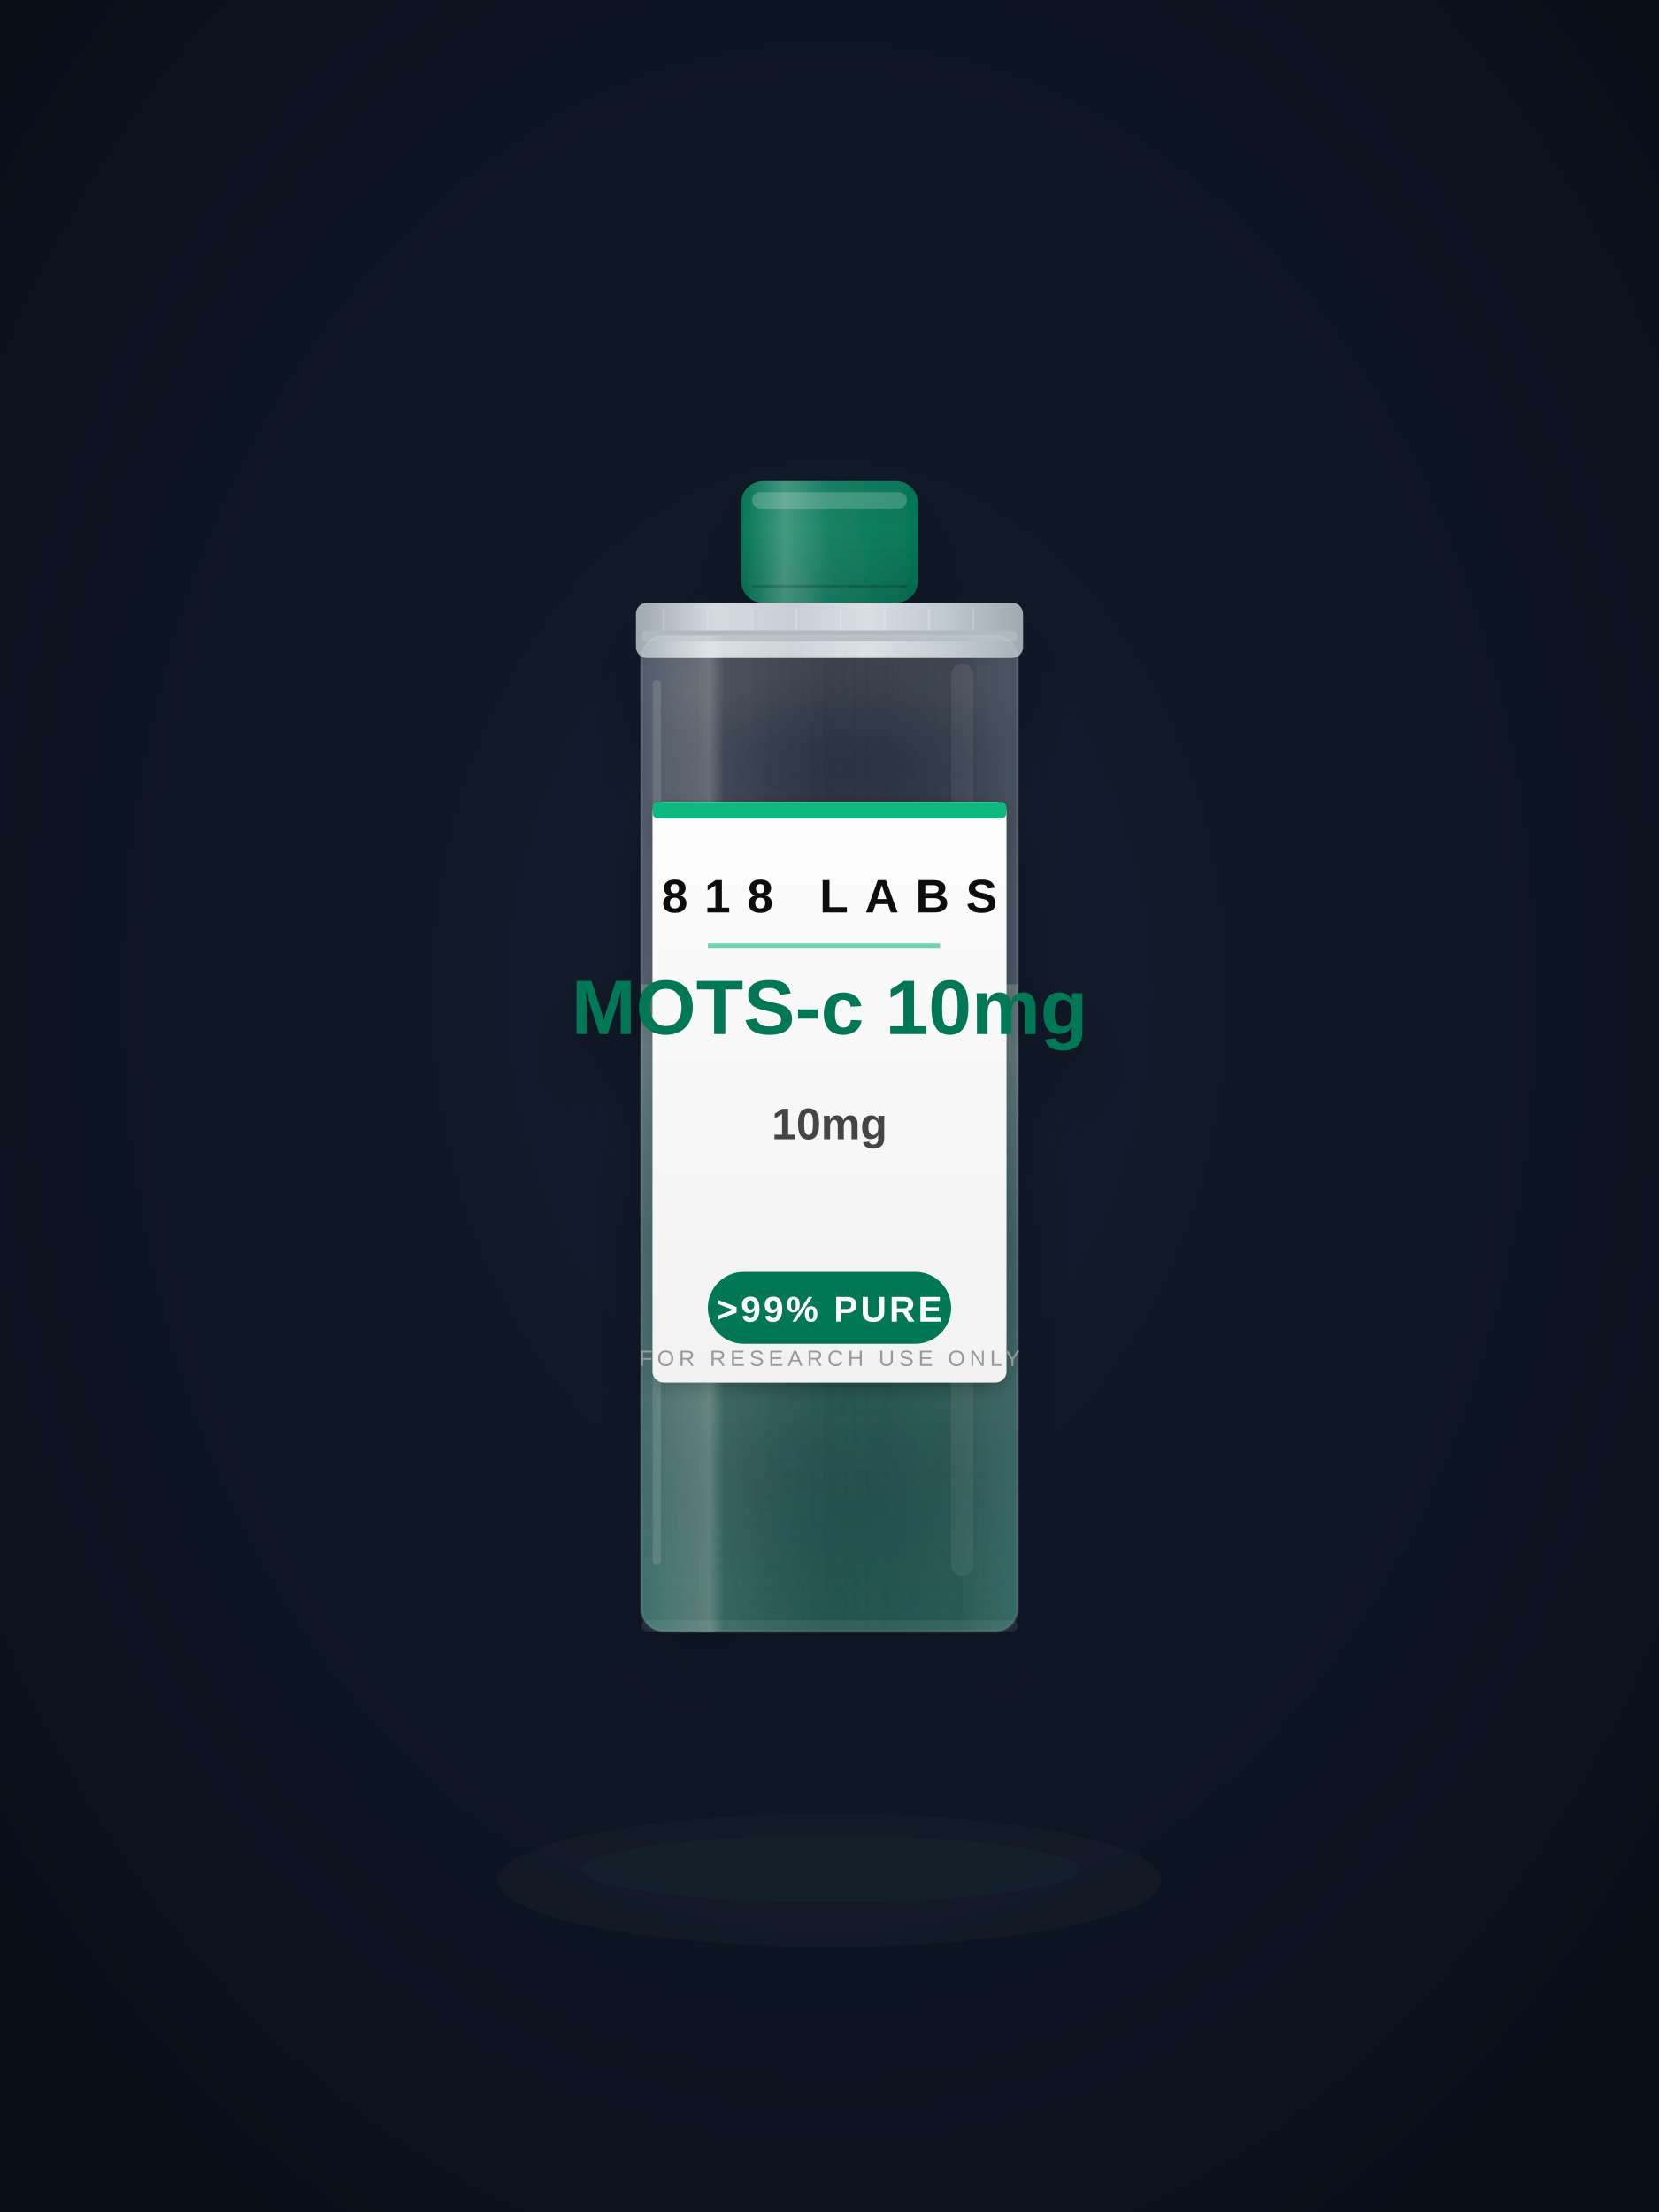
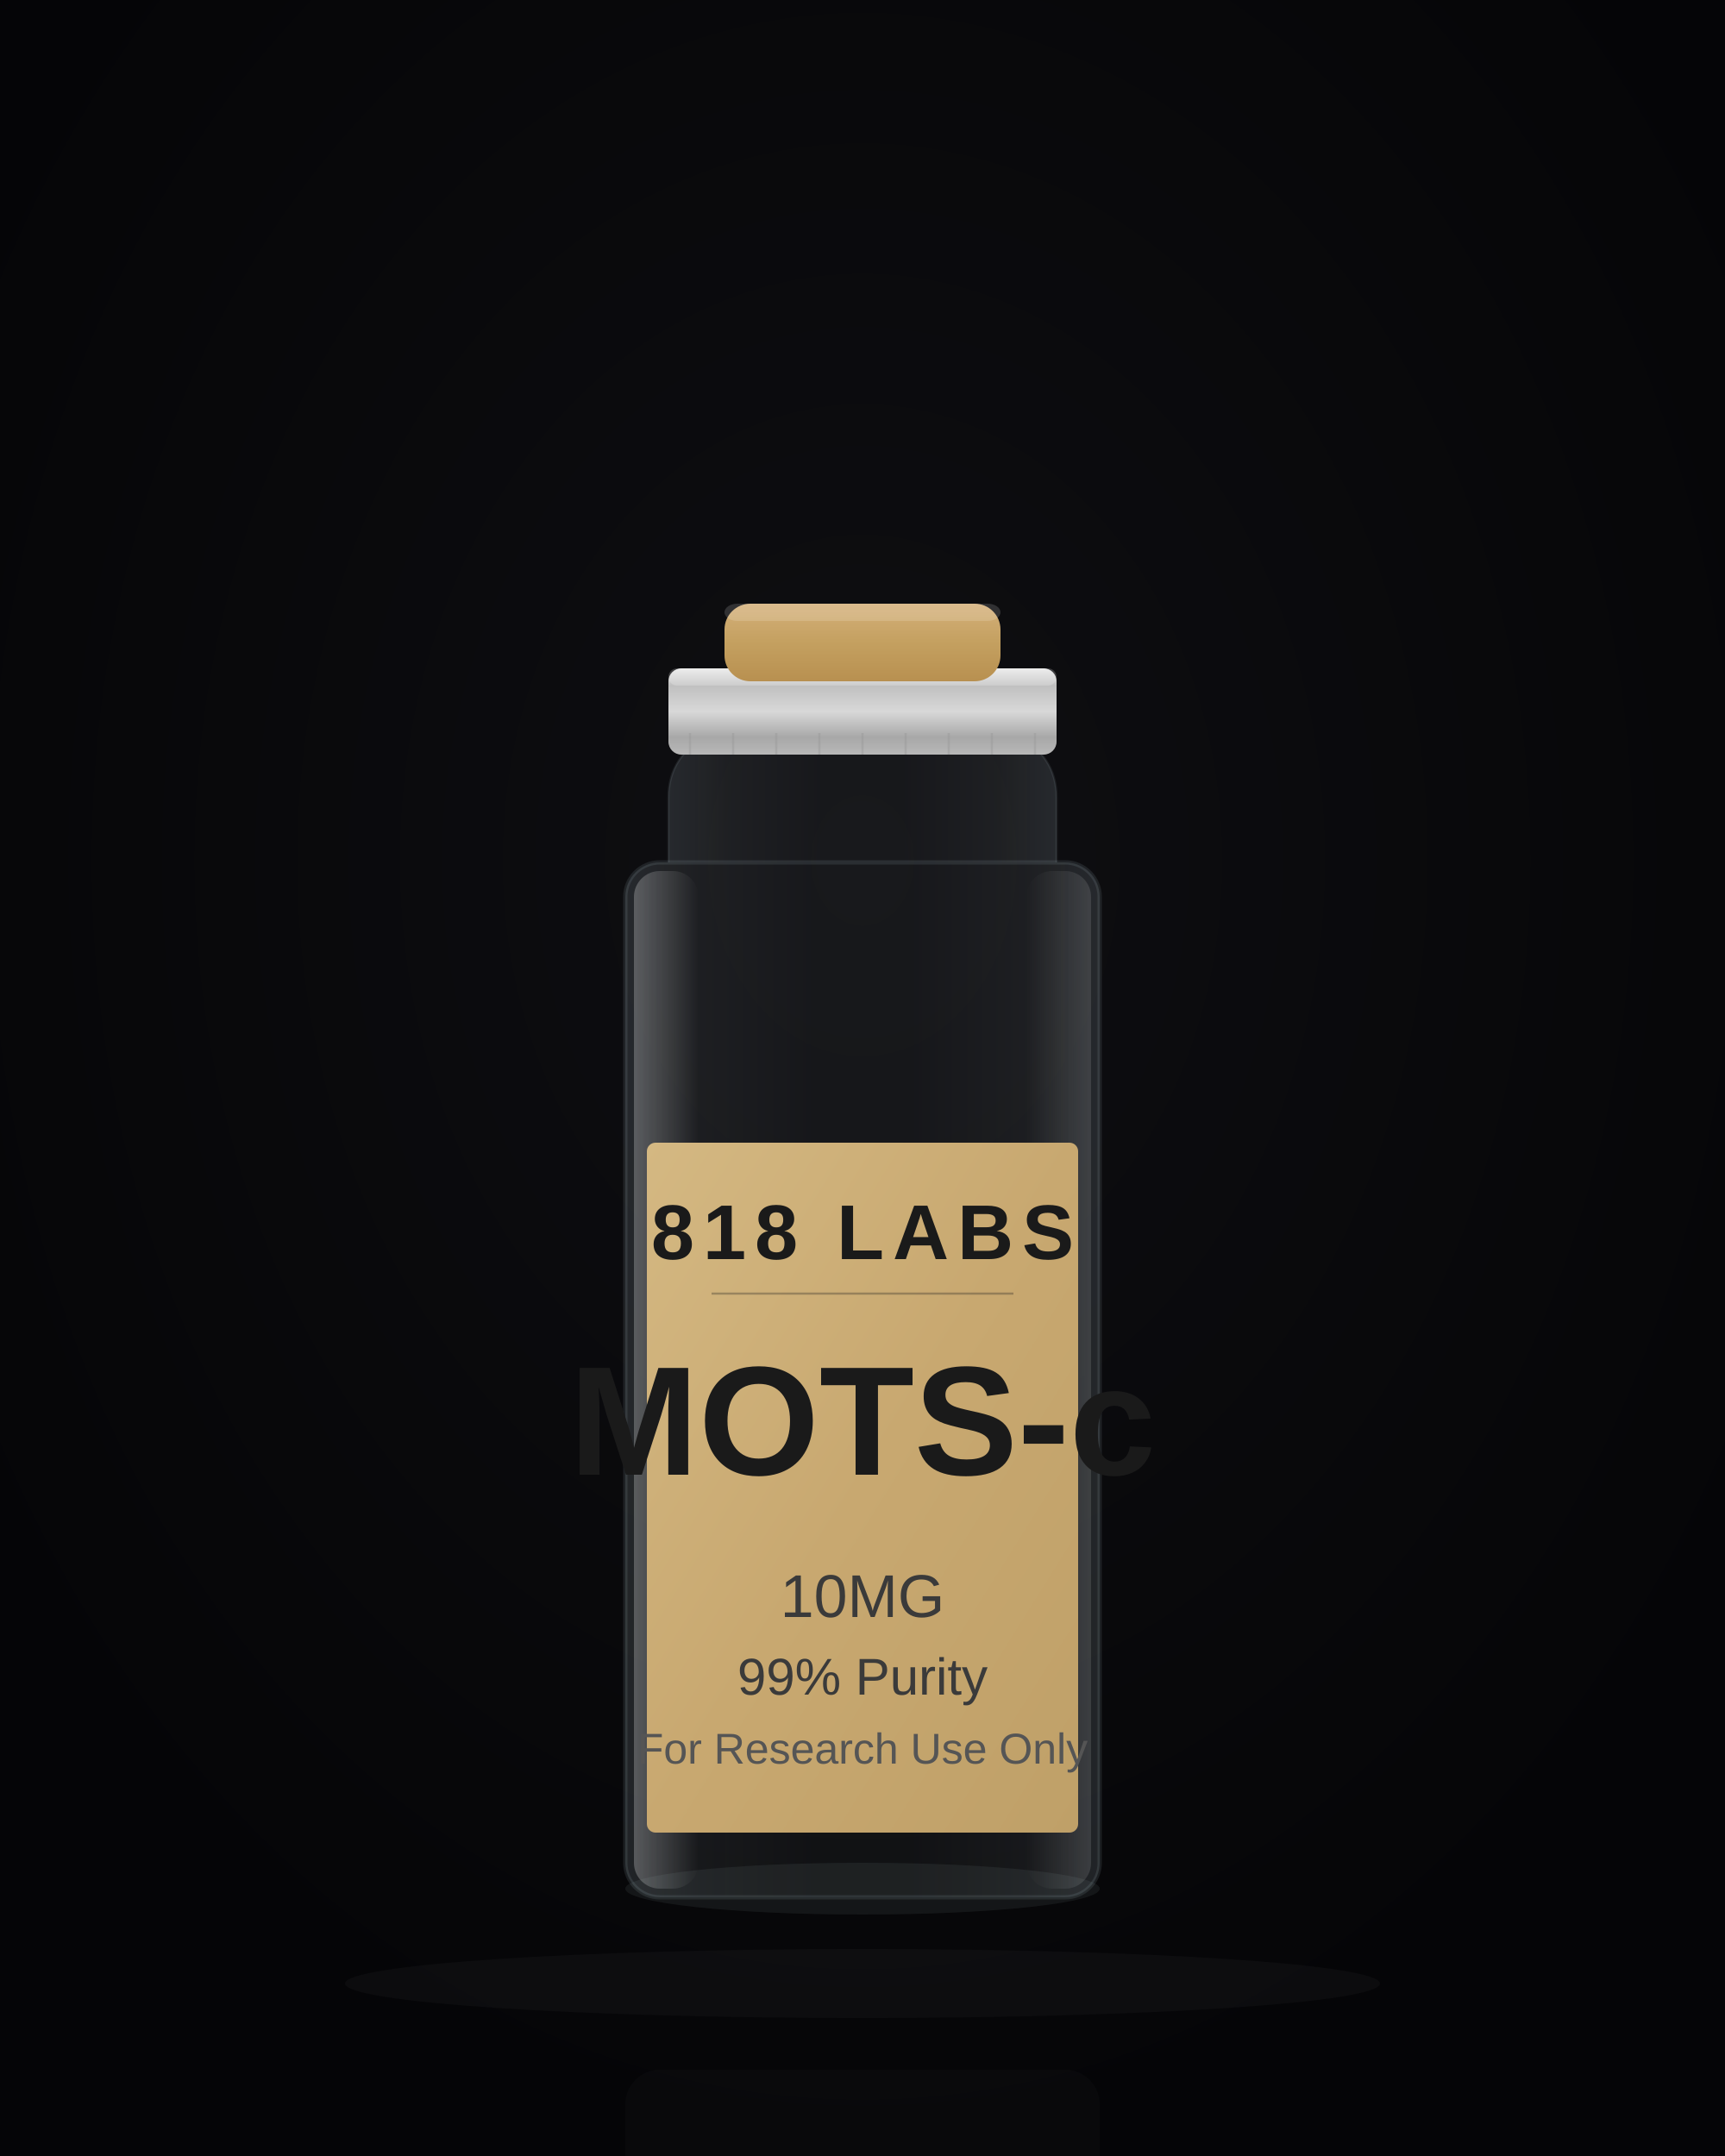
- <svg xmlns="http://www.w3.org/2000/svg" viewBox="0 0 300 400" width="300" height="400">
+ <svg xmlns="http://www.w3.org/2000/svg" viewBox="0 0 400 500" width="400" height="500">
  <defs>
-     <radialGradient id="rbgmotsc10mg" cx="50%" cy="45%" r="65%">
-       <stop offset="0%" stop-color="#141e30" />
-       <stop offset="100%" stop-color="#0a0f1a" />
+     <radialGradient id="bg" cx="50%" cy="40%" r="60%">
+       <stop offset="0%" stop-color="#0f0f12" />
+       <stop offset="100%" stop-color="#050507" />
    </radialGradient>
-     <linearGradient id="glassmotsc10mg" x1="0" y1="0" x2="1" y2="0">
-       <stop offset="0%" stop-color="#b8c5d4" stop-opacity="0.35" />
-       <stop offset="15%" stop-color="#e8edf2" stop-opacity="0.12" />
-       <stop offset="35%" stop-color="#f8fafc" stop-opacity="0.06" />
-       <stop offset="50%" stop-color="#f8fafc" stop-opacity="0.04" />
-       <stop offset="65%" stop-color="#f8fafc" stop-opacity="0.06" />
-       <stop offset="85%" stop-color="#e8edf2" stop-opacity="0.12" />
-       <stop offset="100%" stop-color="#b8c5d4" stop-opacity="0.3" />
+     <linearGradient id="glass" x1="0" y1="0" x2="1" y2="0">
+       <stop offset="0%" stop-color="rgba(180,200,210,0.15)" />
+       <stop offset="15%" stop-color="rgba(220,235,240,0.08)" />
+       <stop offset="40%" stop-color="rgba(200,215,225,0.05)" />
+       <stop offset="60%" stop-color="rgba(200,215,225,0.05)" />
+       <stop offset="85%" stop-color="rgba(220,235,240,0.08)" />
+       <stop offset="100%" stop-color="rgba(180,200,210,0.15)" />
    </linearGradient>
-     <linearGradient id="shinemotsc10mg" x1="0" y1="0" x2="1" y2="0">
-       <stop offset="0%" stop-color="white" stop-opacity="0" />
-       <stop offset="18%" stop-color="white" stop-opacity="0.25" />
-       <stop offset="22%" stop-color="white" stop-opacity="0.08" />
-       <stop offset="100%" stop-color="white" stop-opacity="0" />
+     <linearGradient id="glassHL" x1="0" y1="0" x2="1" y2="0">
+       <stop offset="0%" stop-color="rgba(255,255,255,0.25)" />
+       <stop offset="100%" stop-color="rgba(255,255,255,0)" />
    </linearGradient>
-     <linearGradient id="liqmotsc10mg" x1="0" y1="0" x2="0" y2="1">
-       <stop offset="0%" stop-color="#d1fae5" stop-opacity="0.2" />
-       <stop offset="40%" stop-color="#10b981" stop-opacity="0.12" />
-       <stop offset="100%" stop-color="#10b981" stop-opacity="0.25" />
+     <linearGradient id="glassHR" x1="0" y1="0" x2="1" y2="0">
+       <stop offset="0%" stop-color="rgba(255,255,255,0)" />
+       <stop offset="100%" stop-color="rgba(255,255,255,0.12)" />
    </linearGradient>
-     <linearGradient id="capmotsc10mg" x1="0" y1="0" x2="0" y2="1">
-       <stop offset="0%" stop-color="#047857" stop-opacity="0.95" />
-       <stop offset="40%" stop-color="#047857" />
-       <stop offset="100%" stop-color="#047857" stop-opacity="0.8" />
+     <linearGradient id="silver" x1="0" y1="0" x2="0" y2="1">
+       <stop offset="0%" stop-color="#e8e8e8" />
+       <stop offset="20%" stop-color="#c0c0c0" />
+       <stop offset="50%" stop-color="#d8d8d8" />
+       <stop offset="80%" stop-color="#a8a8a8" />
+       <stop offset="100%" stop-color="#b8b8b8" />
    </linearGradient>
-     <linearGradient id="caphimotsc10mg" x1="0" y1="0" x2="1" y2="0">
-       <stop offset="0%" stop-color="white" stop-opacity="0" />
-       <stop offset="25%" stop-color="white" stop-opacity="0.25" />
-       <stop offset="50%" stop-color="white" stop-opacity="0.08" />
-       <stop offset="100%" stop-color="white" stop-opacity="0" />
+     <linearGradient id="goldCap" x1="0" y1="0" x2="0" y2="1">
+       <stop offset="0%" stop-color="#d4b07a" />
+       <stop offset="50%" stop-color="#c4a060" />
+       <stop offset="100%" stop-color="#b89050" />
    </linearGradient>
-     <linearGradient id="crimpmotsc10mg" x1="0" y1="0" x2="1" y2="0">
-       <stop offset="0%" stop-color="#a0a8b0" />
-       <stop offset="20%" stop-color="#d4dae0" />
-       <stop offset="40%" stop-color="#c8cfd6" />
-       <stop offset="60%" stop-color="#d8dee4" />
-       <stop offset="80%" stop-color="#c0c8d0" />
-       <stop offset="100%" stop-color="#a0a8b0" />
+     <linearGradient id="label" x1="0" y1="0" x2="1" y2="1">
+       <stop offset="0%" stop-color="#d4b882" />
+       <stop offset="50%" stop-color="#c8a870" />
+       <stop offset="100%" stop-color="#bfa068" />
    </linearGradient>
-     <linearGradient id="lblmotsc10mg" x1="0" y1="0" x2="0" y2="1">
-       <stop offset="0%" stop-color="#fcfcfc" />
-       <stop offset="100%" stop-color="#f2f2f2" />
+     <linearGradient id="reflect" x1="0" y1="0" x2="0" y2="1">
+       <stop offset="0%" stop-color="rgba(180,200,210,0.08)" />
+       <stop offset="100%" stop-color="rgba(0,0,0,0)" />
    </linearGradient>
-     <filter id="vshadowmotsc10mg">
-       <feGaussianBlur in="SourceAlpha" stdDeviation="6" />
-       <feOffset dy="8" />
-       <feComponentTransfer>
-         <feFuncA type="linear" slope="0.35" />
-       </feComponentTransfer>
-       <feMerge>
-         <feMergeNode />
-         <feMergeNode in="SourceGraphic" />
-       </feMerge>
-     </filter>
-     <filter id="ishadowmotsc10mg">
-       <feGaussianBlur in="SourceAlpha" stdDeviation="1.5" />
-       <feOffset dy="1" />
-       <feComponentTransfer>
-         <feFuncA type="linear" slope="0.15" />
-       </feComponentTransfer>
-       <feMerge>
-         <feMergeNode />
-         <feMergeNode in="SourceGraphic" />
-       </feMerge>
-     </filter>
-     <clipPath id="vclipmotsc10mg">
-       <rect x="116" y="115" width="68" height="180" rx="4" />
-     </clipPath>
  </defs>
-   <rect width="300" height="400" fill="url(#rbgmotsc10mg)" />
-   <ellipse cx="150" cy="340" rx="60" ry="12" fill="white" opacity="0.02" />
-   <ellipse cx="150" cy="338" rx="45" ry="6" fill="#10b981" opacity="0.04" />
-   <g filter="url(#vshadowmotsc10mg)">
-     <rect x="134" y="87" width="32" height="22" rx="4" fill="url(#capmotsc10mg)" />
-     <rect x="134" y="87" width="32" height="22" rx="4" fill="url(#caphimotsc10mg)" />
-     <rect x="136" y="89" width="28" height="3" rx="1.5" fill="white" opacity="0.2" />
-     <line x1="136" y1="106" x2="164" y2="106" stroke="black" stroke-opacity="0.15" stroke-width="0.5" />
-     <rect x="115" y="109" width="70" height="10" rx="2" fill="url(#crimpmotsc10mg)" />
-     <line x1="120" y1="110" x2="120" y2="114" stroke="white" stroke-opacity="0.15" stroke-width="0.4" />
-     <line x1="128" y1="110" x2="128" y2="114" stroke="white" stroke-opacity="0.15" stroke-width="0.4" />
-     <line x1="136" y1="110" x2="136" y2="114" stroke="white" stroke-opacity="0.15" stroke-width="0.4" />
-     <line x1="144" y1="110" x2="144" y2="114" stroke="white" stroke-opacity="0.15" stroke-width="0.4" />
-     <line x1="152" y1="110" x2="152" y2="114" stroke="white" stroke-opacity="0.15" stroke-width="0.4" />
-     <line x1="160" y1="110" x2="160" y2="114" stroke="white" stroke-opacity="0.15" stroke-width="0.4" />
-     <line x1="168" y1="110" x2="168" y2="114" stroke="white" stroke-opacity="0.15" stroke-width="0.4" />
-     <line x1="176" y1="110" x2="176" y2="114" stroke="white" stroke-opacity="0.15" stroke-width="0.4" />
-     <rect x="116" y="114" width="68" height="2" rx="1" fill="#b0b8c0" />
-     <rect x="116" y="115" width="68" height="180" rx="4" fill="url(#glassmotsc10mg)" stroke="white" stroke-opacity="0.08" stroke-width="0.5" />
-     <g clip-path="url(#vclipmotsc10mg)">
-       <rect x="116" y="178" width="68" height="118.4" fill="url(#liqmotsc10mg)" />
-       <ellipse cx="150" cy="178" rx="32" ry="3" fill="#10b981" opacity="0.08" />
-     </g>
-     <rect x="116" y="115" width="68" height="180" rx="4" fill="url(#shinemotsc10mg)" />
-     <rect x="172" y="120" width="4" height="165" rx="2" fill="white" opacity="0.06" />
-     <rect x="118" y="123" width="1.5" height="160" rx="0.75" fill="white" opacity="0.12" />
-     <g filter="url(#ishadowmotsc10mg)">
-       <rect x="118" y="145" width="64" height="105" rx="2" fill="url(#lblmotsc10mg)" />
-       <rect x="118" y="145" width="64" height="3" rx="1" fill="#10b981" />
-       <text x="150" y="165" text-anchor="middle" font-family="'Helvetica Neue',Arial,sans-serif" font-size="8.5" font-weight="900" fill="#111" letter-spacing="3">818 LABS</text>
-       <line x1="128" y1="171" x2="170" y2="171" stroke="#10b981" stroke-width="0.8" stroke-opacity="0.6" />
-       <text x="150" y="187" text-anchor="middle" font-family="'Helvetica Neue',Arial,sans-serif" font-size="14" font-weight="800" fill="#047857">MOTS-c 10mg</text>
-       <text x="150" y="206" text-anchor="middle" font-family="'Helvetica Neue',Arial,sans-serif" font-size="8" font-weight="700" fill="#444">10mg</text>
-       <rect x="128" y="230" width="44" height="13" rx="6.5" fill="#047857" />
-       <text x="150" y="239" text-anchor="middle" font-family="'Helvetica Neue',Arial,sans-serif" font-size="6.5" font-weight="700" fill="white" letter-spacing="0.5">&gt;99% PURE</text>
-       <text x="150" y="247" text-anchor="middle" font-family="'Helvetica Neue',Arial,sans-serif" font-size="4" font-weight="500" fill="#999" letter-spacing="0.8">FOR RESEARCH USE ONLY</text>
-     </g>
-     <rect x="116" y="293" width="68" height="2" rx="1" fill="white" opacity="0.06" />
+   <rect width="400" height="500" fill="url(#bg)" />
+   <ellipse cx="200" cy="460" rx="120" ry="8" fill="rgba(255,255,255,0.03)" />
+   <g opacity="0.08" transform="translate(0,920) scale(1,-1)">
+     <rect x="145" y="200" width="110" height="240" rx="8" fill="rgba(160,180,190,0.3)" />
  </g>
+   <rect x="145" y="200" width="110" height="240" rx="8" fill="url(#glass)" stroke="rgba(180,200,210,0.12)" stroke-width="1" />
+   <rect x="147" y="202" width="15" height="236" rx="6" fill="url(#glassHL)" />
+   <rect x="238" y="202" width="15" height="236" rx="6" fill="url(#glassHR)" />
+   <ellipse cx="200" cy="438" rx="55" ry="6" fill="rgba(180,200,210,0.08)" />
+   <path d="M155,200 L155,185 Q155,175 165,170 L235,170 Q245,175 245,185 L245,200" fill="url(#glass)" stroke="rgba(180,200,210,0.1)" stroke-width="0.5" />
+   <rect x="155" y="155" width="90" height="20" rx="3" fill="url(#silver)" />
+   <line x1="160" y1="170" x2="160" y2="175" stroke="rgba(150,150,150,0.4)" stroke-width="0.5" />
+   <line x1="170" y1="170" x2="170" y2="175" stroke="rgba(150,150,150,0.4)" stroke-width="0.5" />
+   <line x1="180" y1="170" x2="180" y2="175" stroke="rgba(150,150,150,0.4)" stroke-width="0.5" />
+   <line x1="190" y1="170" x2="190" y2="175" stroke="rgba(150,150,150,0.4)" stroke-width="0.5" />
+   <line x1="200" y1="170" x2="200" y2="175" stroke="rgba(150,150,150,0.4)" stroke-width="0.5" />
+   <line x1="210" y1="170" x2="210" y2="175" stroke="rgba(150,150,150,0.4)" stroke-width="0.5" />
+   <line x1="220" y1="170" x2="220" y2="175" stroke="rgba(150,150,150,0.4)" stroke-width="0.5" />
+   <line x1="230" y1="170" x2="230" y2="175" stroke="rgba(150,150,150,0.4)" stroke-width="0.5" />
+   <line x1="240" y1="170" x2="240" y2="175" stroke="rgba(150,150,150,0.4)" stroke-width="0.5" />
+   <rect x="155" y="155" width="90" height="4" rx="2" fill="rgba(255,255,255,0.2)" />
+   <rect x="168" y="140" width="64" height="18" rx="6" fill="url(#goldCap)" />
+   <rect x="168" y="140" width="64" height="4" rx="3" fill="rgba(255,255,255,0.15)" />
+   <rect x="150" y="265" width="100" height="160" rx="2" fill="url(#label)" />
+   <text x="200" y="292" font-family="Arial Black, Arial, sans-serif" font-size="18" font-weight="900" fill="#1a1a1a" text-anchor="middle" letter-spacing="2">818 LABS</text>
+   <line x1="165" y1="300" x2="235" y2="300" stroke="#1a1a1a" stroke-width="0.5" opacity="0.3" />
+   <text x="200" y="342" font-family="Arial Black, Arial, sans-serif" font-size="36" font-weight="900" fill="#1a1a1a" text-anchor="middle">MOTS-c</text>
+   <text x="200" y="375" font-family="Arial, sans-serif" font-size="14" fill="#3a3a3a" text-anchor="middle">10MG</text>
+   <text x="200" y="393" font-family="Arial, sans-serif" font-size="12" fill="#3a3a3a" text-anchor="middle">99% Purity</text>
+   <text x="200" y="409" font-family="Arial, sans-serif" font-size="10" fill="#555555" text-anchor="middle">For Research Use Only</text>
</svg>
